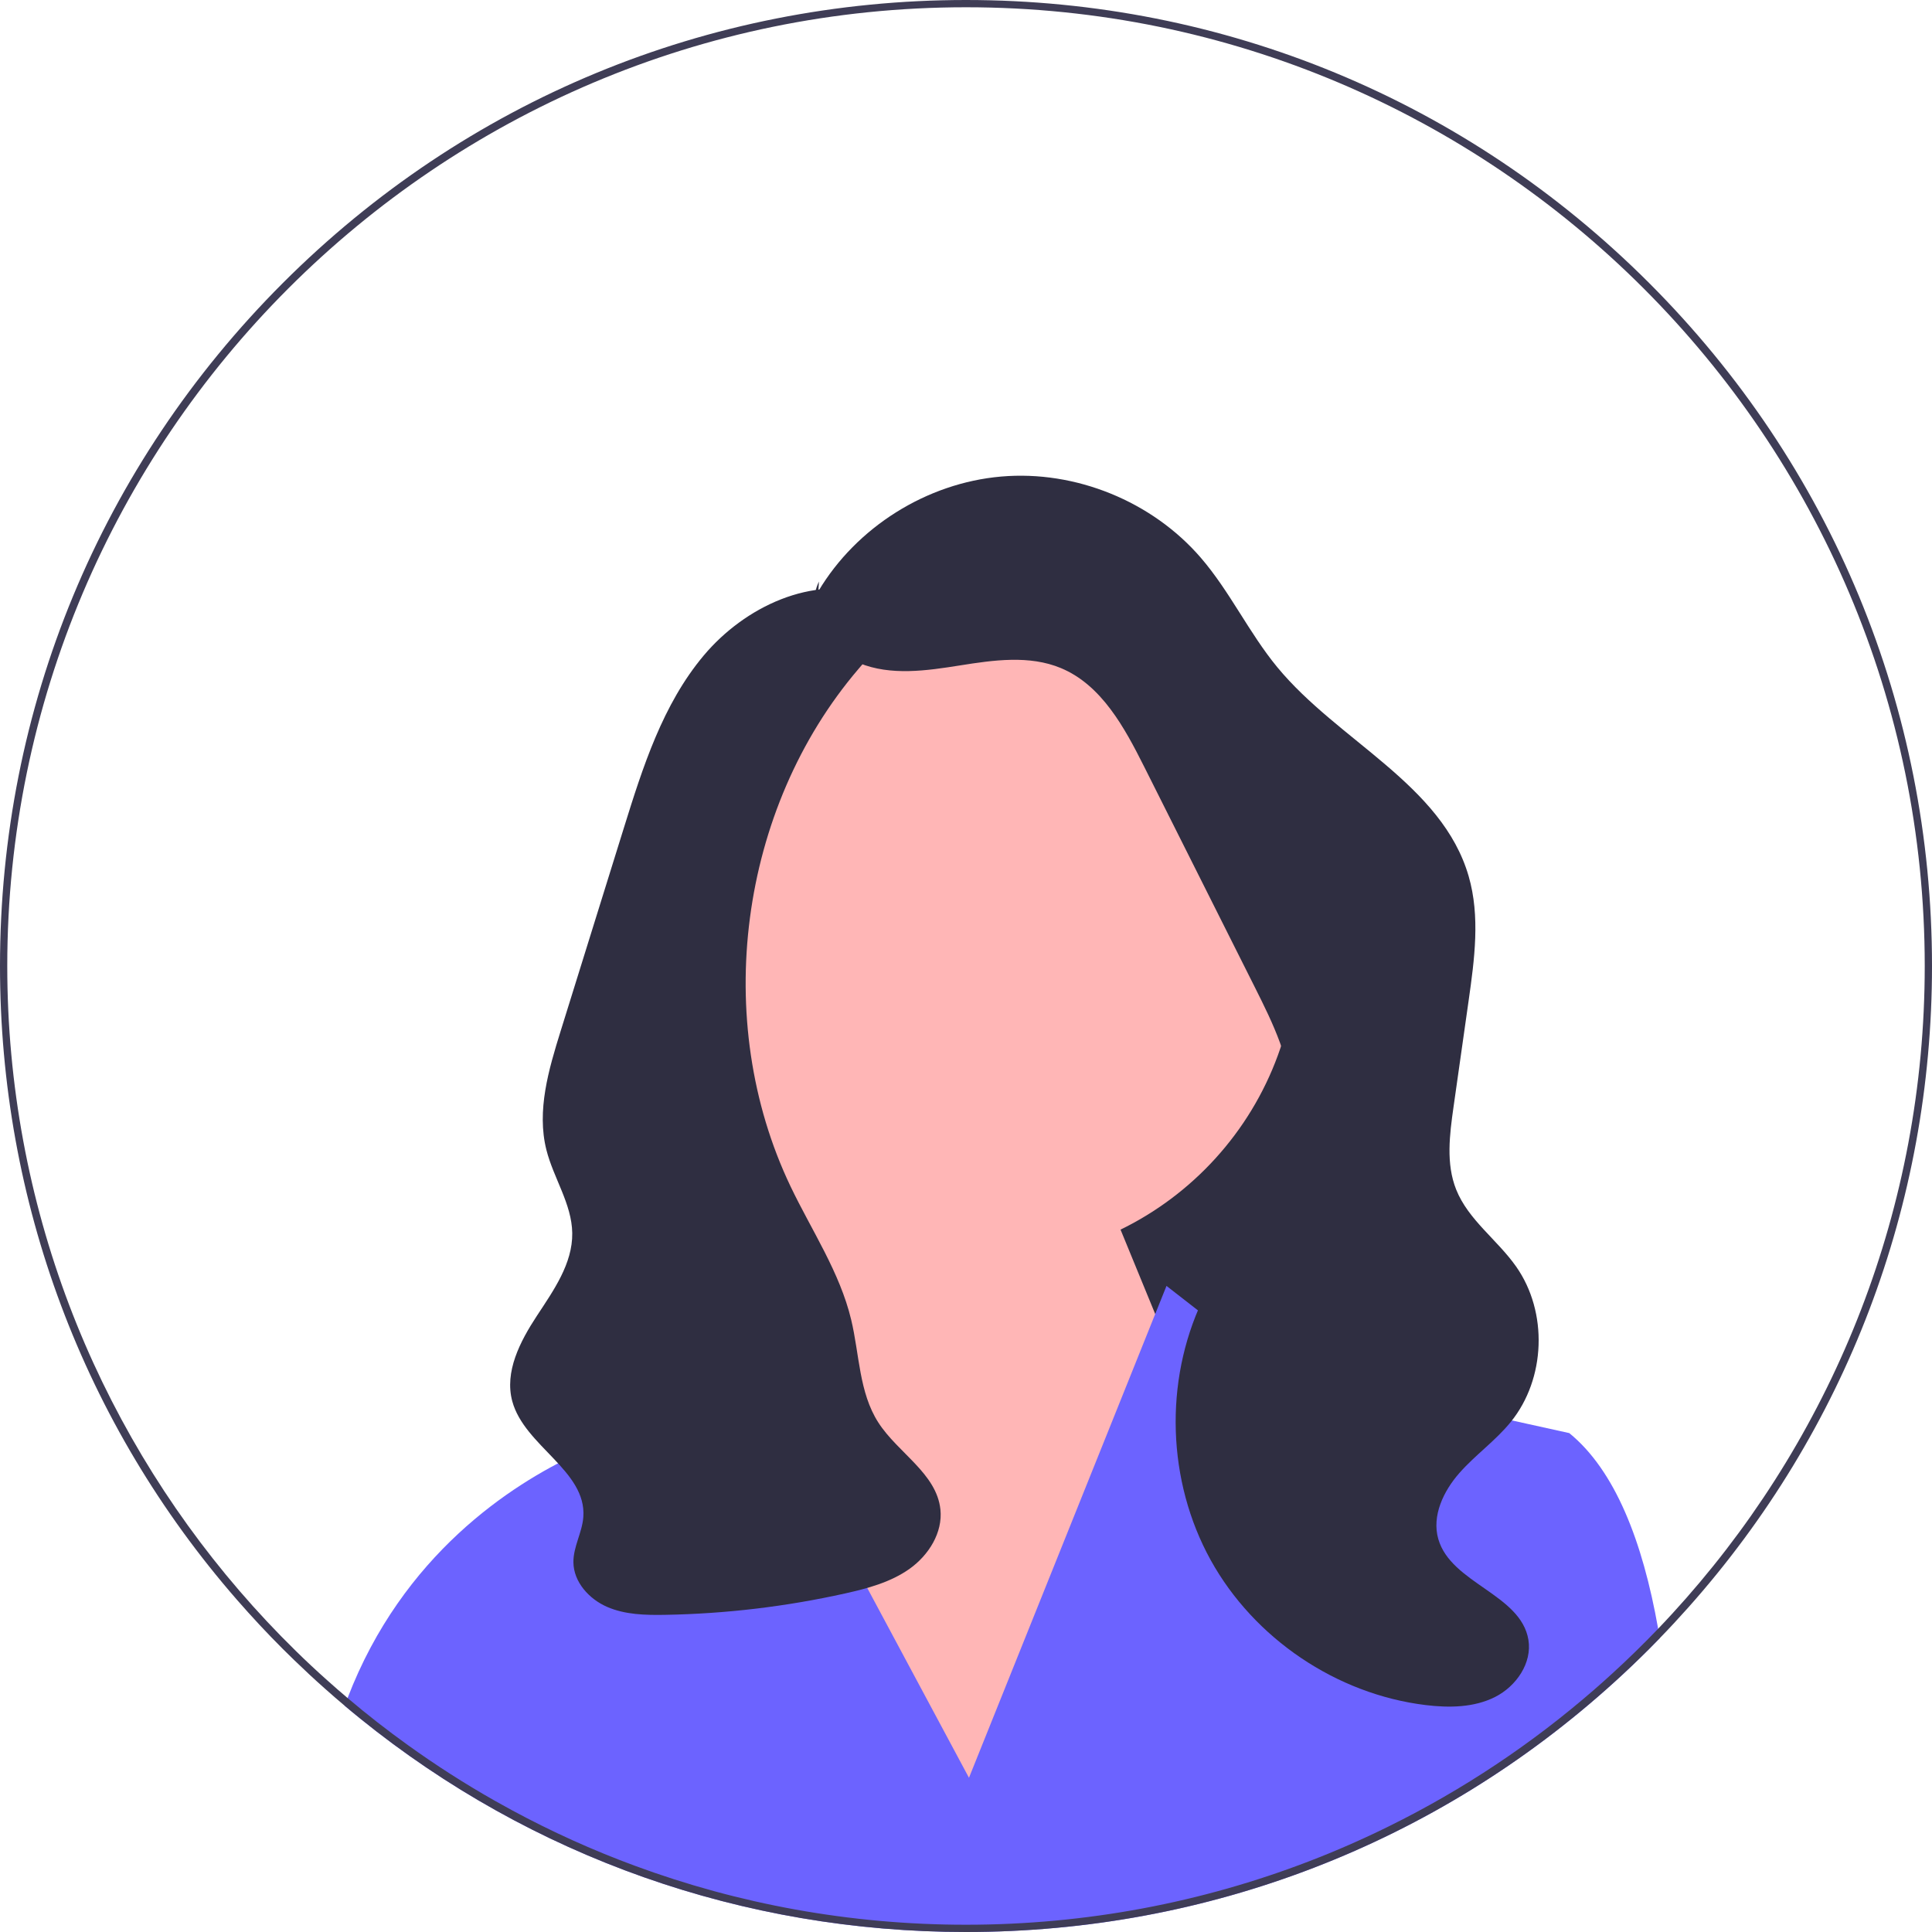
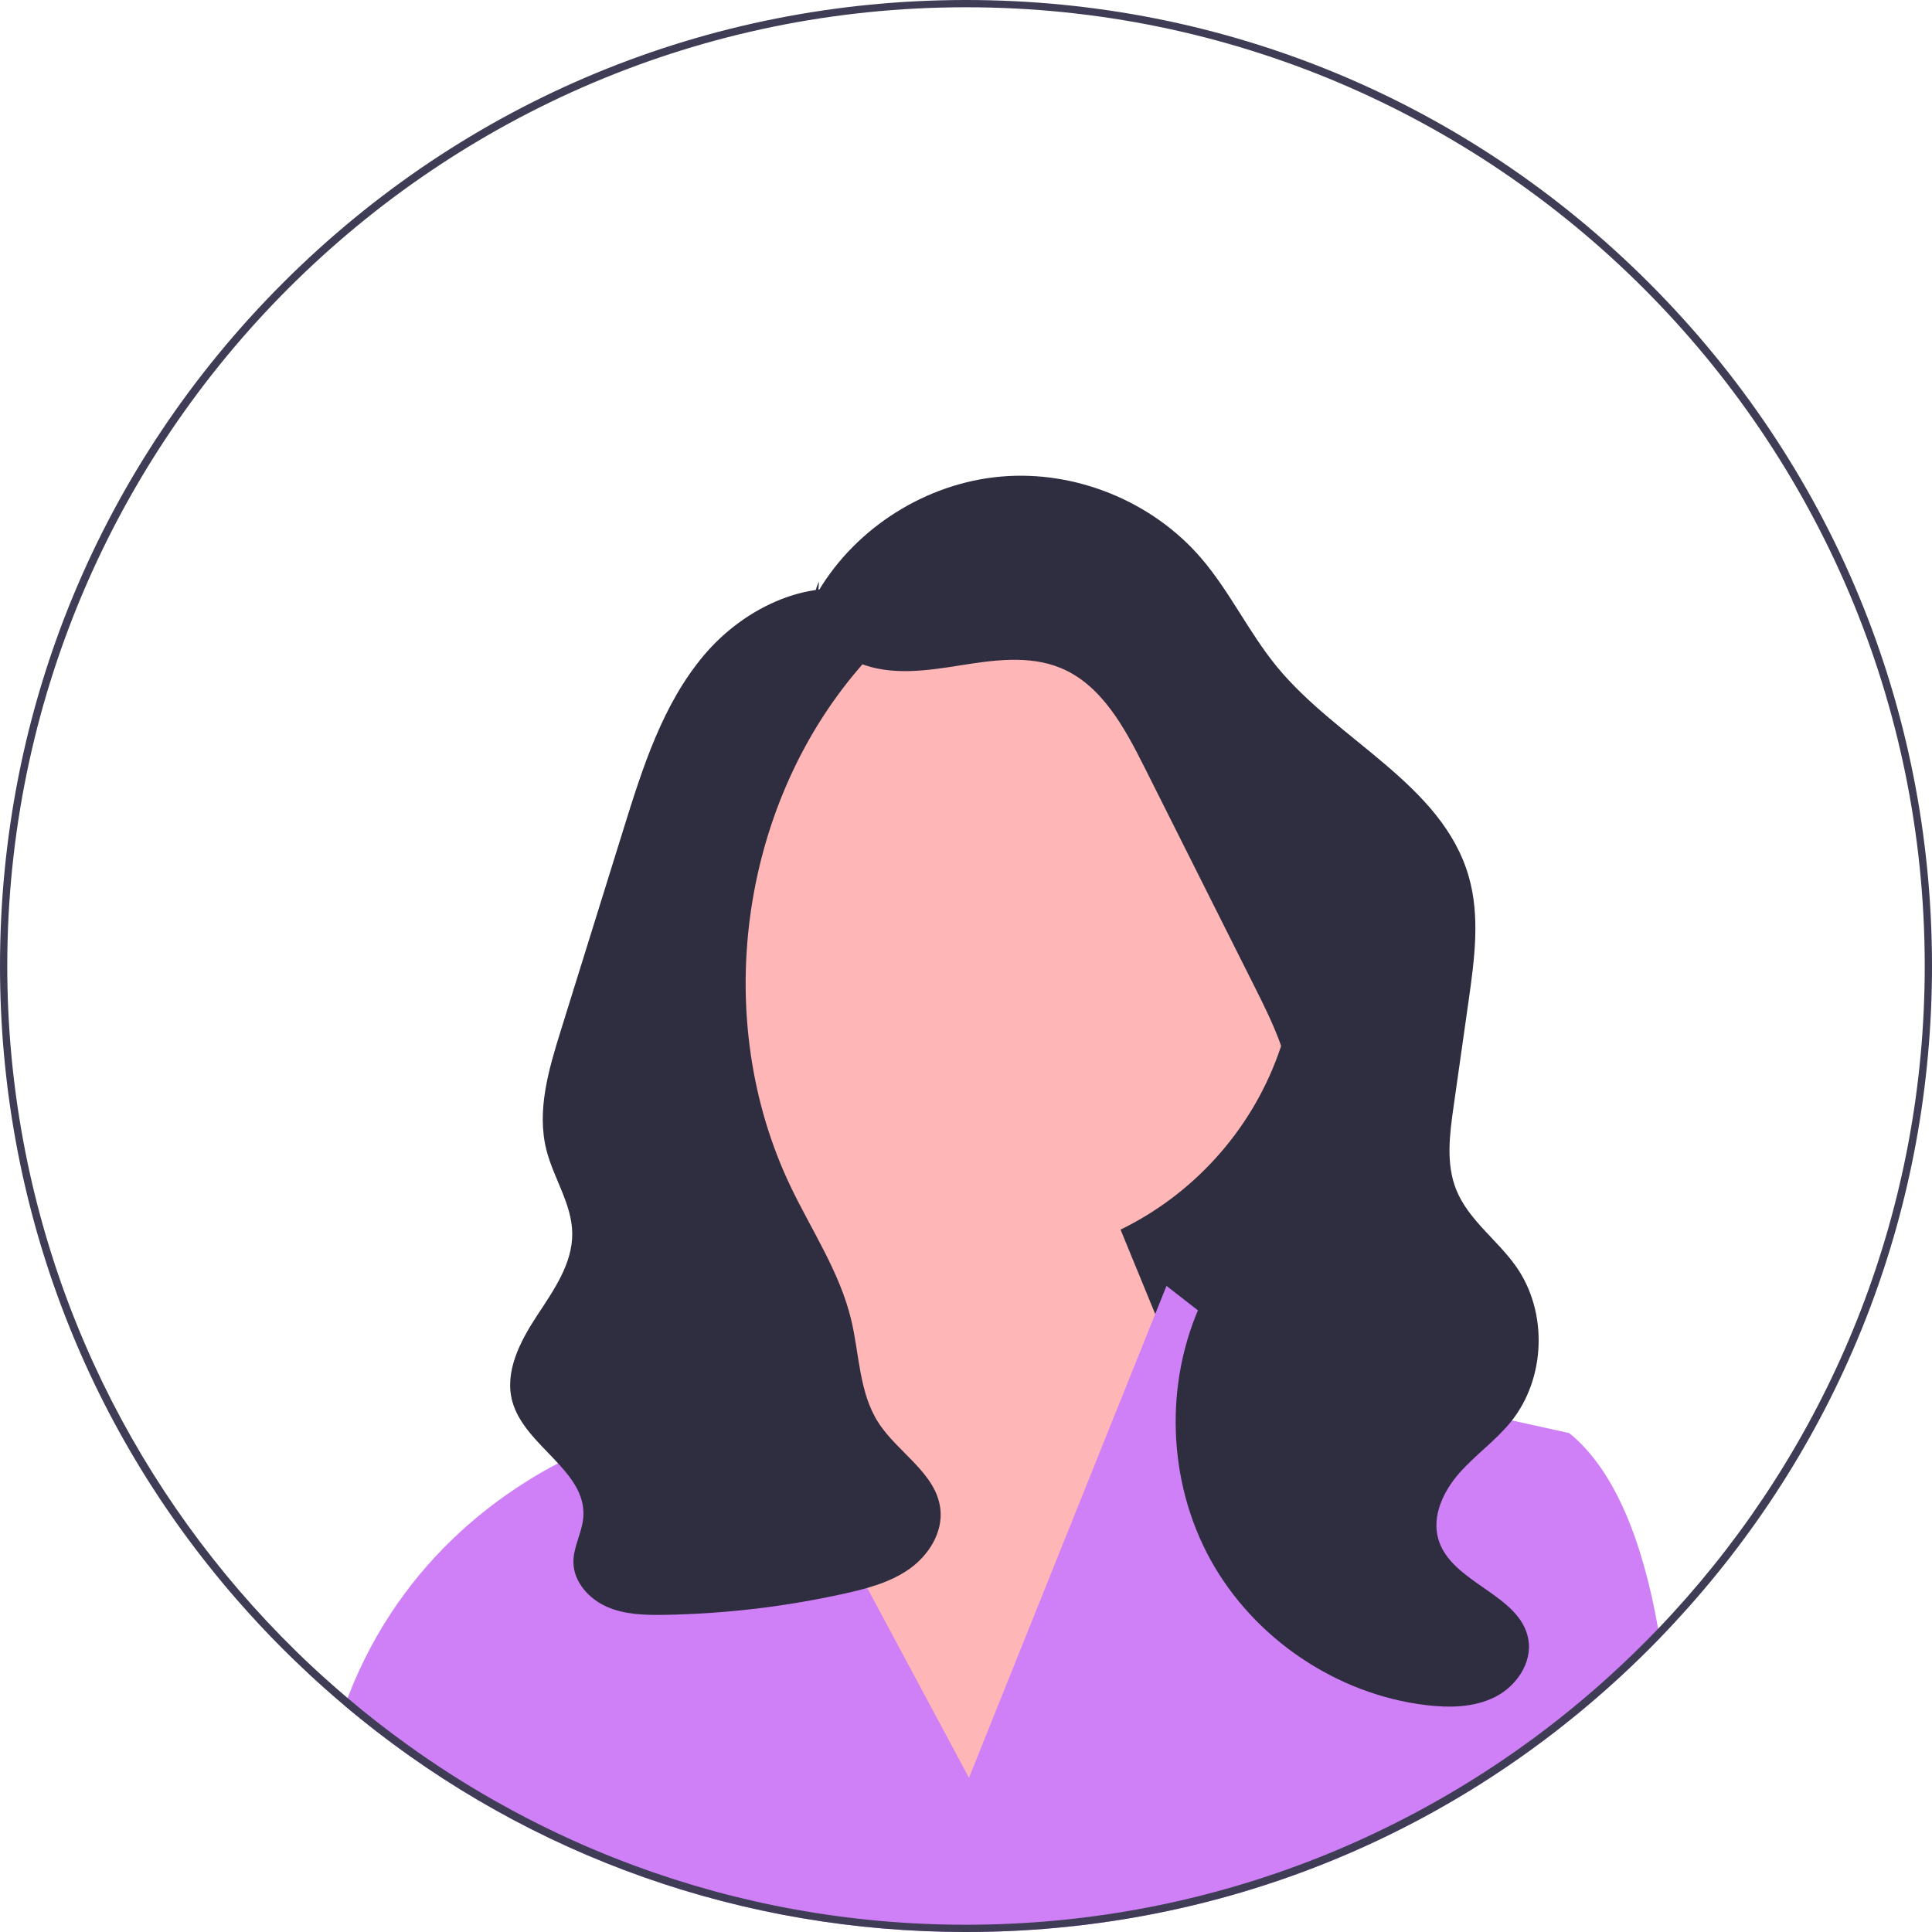
<svg xmlns="http://www.w3.org/2000/svg" width="532" height="532" viewBox="0 0 532 532">
  <polygon points="379.19 379.05 246.19 379.05 246.19 199.05 361.19 262.05 379.19 379.05" fill="#2f2e41" />
  <circle cx="270.76" cy="260.932" r="86.349" fill="#ffb6b6" />
  <polygon points="221.19 360.05 217.289 320.616 295.19 306.05 341.19 418.05 261.19 510.05 204.19 398.05 221.19 360.05" fill="#ffb6b6" />
-   <path d="m457.04,451.09c-.97,1.01-1.96,2.01-2.95,3-3.14,3.14-6.34,6.19-9.61,9.15-49,44.44-111.87,68.76-178.48,68.76-61.41,0-119.64-20.67-166.75-58.72-.03-.02-.05-.04-.08-.07-1.43-1.15-2.84-2.32-4.25-3.51.25-.72.52-1.43.79-2.13,15.15-39.47,45.07-58.78,63.23-67.23,9-4.19,15.11-5.72,15.11-5.72l21.32-38.4,15.01,28,11.06,20.64,45.38,84.67,39.15-97.48,12.13-30.22,3.11-7.74,14.79,11.51,14,10.89,28.19,6.22,22.87,5.05,31.06,6.86c12.56,10.23,20.2,29.69,24.47,53.87.16.86.31,1.73.45,2.6Z" fill="#6c63ff" />
+   <path d="m457.04,451.09c-.97,1.01-1.96,2.01-2.95,3-3.14,3.14-6.34,6.19-9.61,9.15-49,44.44-111.87,68.76-178.48,68.76-61.41,0-119.64-20.67-166.75-58.72-.03-.02-.05-.04-.08-.07-1.43-1.15-2.84-2.32-4.25-3.51.25-.72.52-1.43.79-2.13,15.15-39.47,45.07-58.78,63.23-67.23,9-4.19,15.11-5.72,15.11-5.72l21.32-38.4,15.01,28,11.06,20.64,45.38,84.67,39.15-97.48,12.13-30.22,3.11-7.74,14.79,11.51,14,10.89,28.19,6.22,22.87,5.05,31.06,6.86c12.56,10.23,20.2,29.69,24.47,53.87.16.86.31,1.73.45,2.6Z" fill="#cf80f7" />
  <path d="m225.339,162.803c10.518-17.668,29.836-29.79,50.32-31.577,20.484-1.787,41.609,6.808,55.027,22.388,7.996,9.284,13.239,20.655,21.033,30.109,16.772,20.346,45.372,32.242,52.699,57.571,3.197,11.053,1.604,22.853-.014,34.245-1.387,9.764-2.773,19.528-4.16,29.292-1.079,7.599-2.114,15.609.735,22.736,3.343,8.361,11.342,13.837,16.515,21.207,8.801,12.542,8.157,30.904-1.5,42.798-4.188,5.158-9.74,9.049-14.131,14.036s-7.648,11.806-5.809,18.191c3.523,12.231,22.705,15.164,24.808,27.718,1.076,6.418-3.357,12.828-9.166,15.762s-12.646,3.02-19.106,2.235c-24.553-2.984-47.287-18.326-59.242-39.98-11.955-21.653-12.825-49.066-2.268-71.434,8.67-18.371,24.785-34.606,24.61-54.919-.096-11.067-5.172-21.403-10.135-31.295-10.159-20.246-20.319-40.492-30.478-60.737-5.442-10.845-11.757-22.532-22.961-27.191-8.659-3.601-18.483-2.204-27.744-.731s-19.072,2.906-27.756-.632-15.246-14.05-11.109-22.465" fill="#2f2e41" />
  <path d="m240.471,163.726c-16.683-5.491-35.397,3.324-46.691,16.774-11.294,13.45-16.773,30.706-21.992,47.476-2.99,9.606-5.979,19.212-8.969,28.817-2.812,9.036-5.625,18.072-8.437,27.109-3.308,10.629-6.643,21.921-3.928,32.716,1.963,7.805,7.013,14.891,7.121,22.938.114,8.406-5.15,15.785-9.764,22.813-4.613,7.028-8.943,15.377-6.746,23.491,3.343,12.342,20.502,19.126,19.561,31.877-.314,4.256-2.775,8.192-2.73,12.459.057,5.429,4.307,10.12,9.287,12.283,4.98,2.163,10.582,2.281,16.01,2.185,16.651-.293,33.273-2.27,49.528-5.892,6.254-1.394,12.614-3.103,17.82-6.838s9.089-9.924,8.412-16.296c-1.056-9.929-11.731-15.561-17.118-23.968-5.291-8.257-5.169-18.72-7.45-28.258-3.136-13.108-10.88-24.552-16.694-36.712-21.857-45.716-14.206-103.987,18.712-142.511,2.911-3.406,6.09-6.833,7.305-11.145,1.214-4.313-.351-9.807-4.57-11.316" fill="#2f2e41" />
  <path d="m454.09,77.91C403.85,27.67,337.05,0,266,0S128.15,27.67,77.91,77.91C27.67,128.15,0,194.95,0,266c0,64.85,23.05,126.16,65.29,174.57,4.03,4.63,8.24,9.14,12.62,13.52,1.03,1.03,2.07,2.06,3.12,3.06,2.8,2.71,5.65,5.36,8.55,7.93,1.76,1.57,3.54,3.11,5.34,4.62,1.41,1.19,2.82,2.36,4.25,3.51.03.03.05.05.08.07,47.11,38.05,105.34,58.72,166.75,58.72,66.61,0,129.48-24.32,178.48-68.76,3.27-2.96,6.47-6.01,9.61-9.15.99-.99,1.98-1.99,2.95-3,2.7-2.78,5.32-5.61,7.88-8.48,43.37-48.72,67.08-110.84,67.08-176.61,0-71.05-27.67-137.85-77.91-188.09Zm10.18,362.21c-2.5,2.84-5.06,5.64-7.68,8.37-4.08,4.25-8.29,8.37-12.64,12.34-1.65,1.52-3.32,3-5.01,4.47-17.07,14.85-36.07,27.53-56.56,37.63-7.19,3.55-14.56,6.78-22.1,9.67-29.29,11.24-61.08,17.4-94.28,17.4-32.04,0-62.76-5.74-91.19-16.24-11.67-4.3-22.95-9.41-33.78-15.26-1.59-.86-3.17-1.73-4.74-2.62-8.26-4.68-16.25-9.79-23.92-15.31-5.73-4.11-11.29-8.44-16.66-13-1.88-1.59-3.74-3.2-5.57-4.85-2.98-2.65-5.9-5.38-8.75-8.18-5.4-5.29-10.56-10.8-15.49-16.53C26.09,391.77,2,331.65,2,266,2,120.43,120.43,2,266,2s264,118.43,264,264c0,66.66-24.83,127.62-65.73,174.12Z" fill="#3f3d56" />
</svg>
